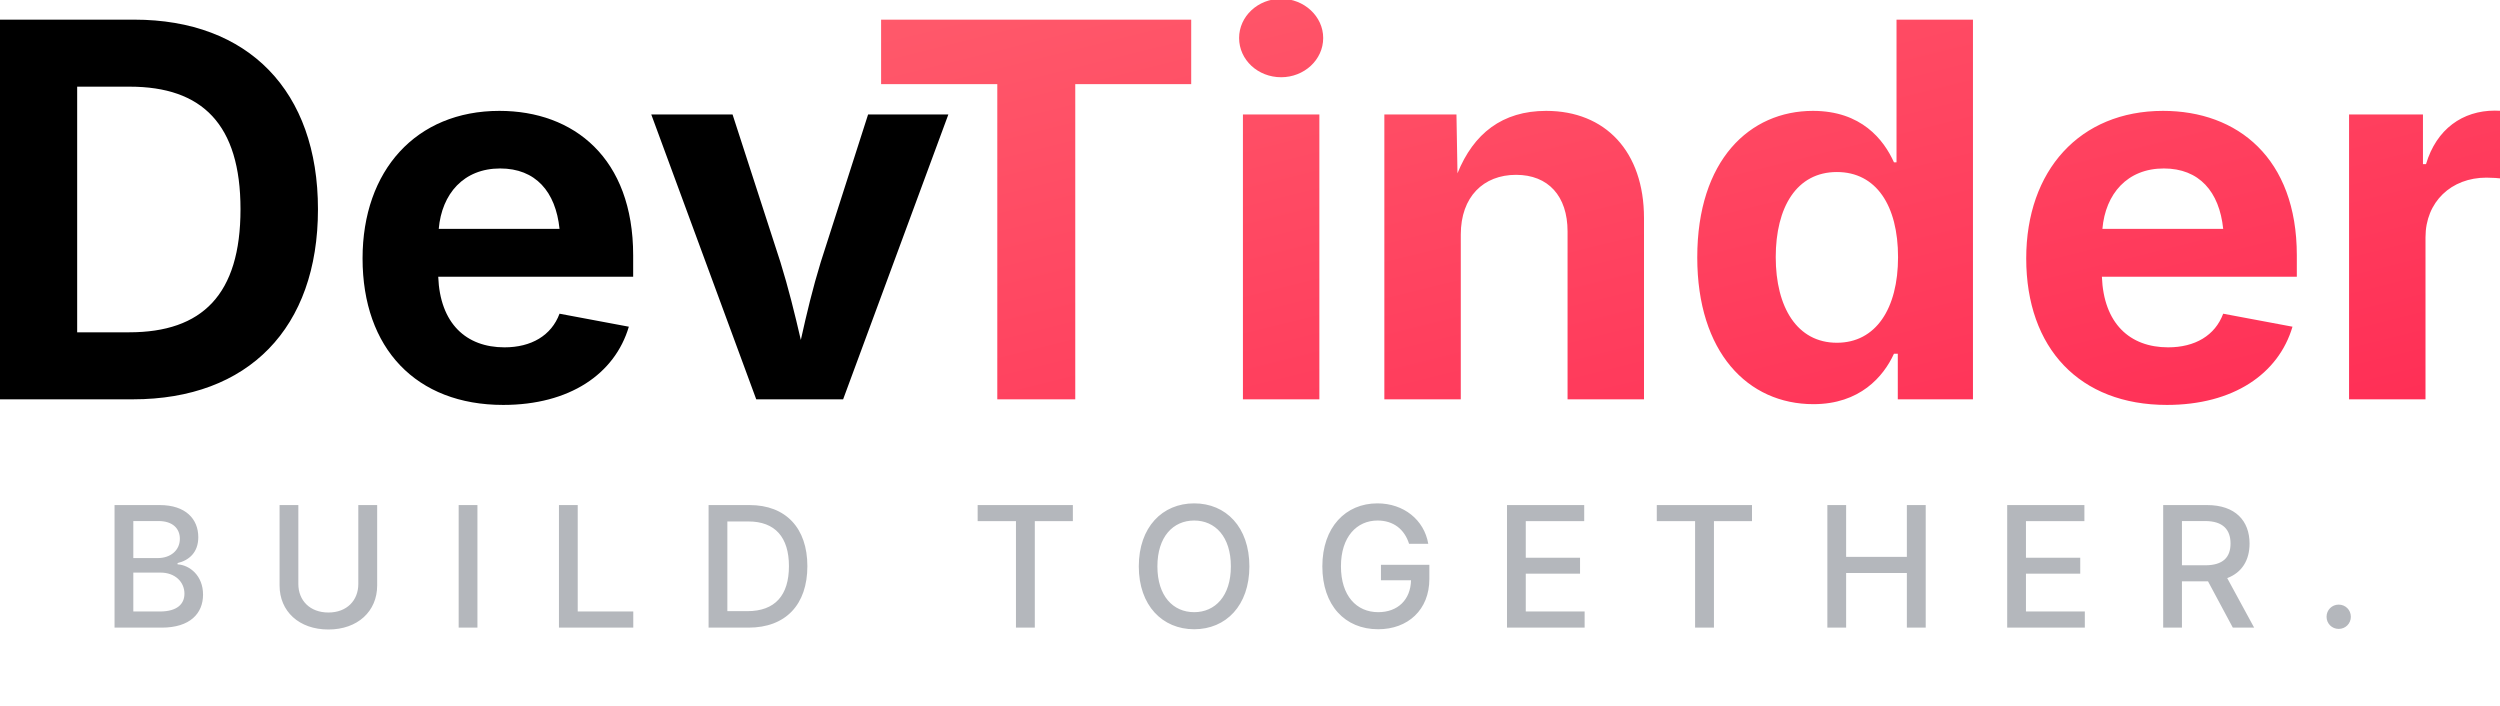
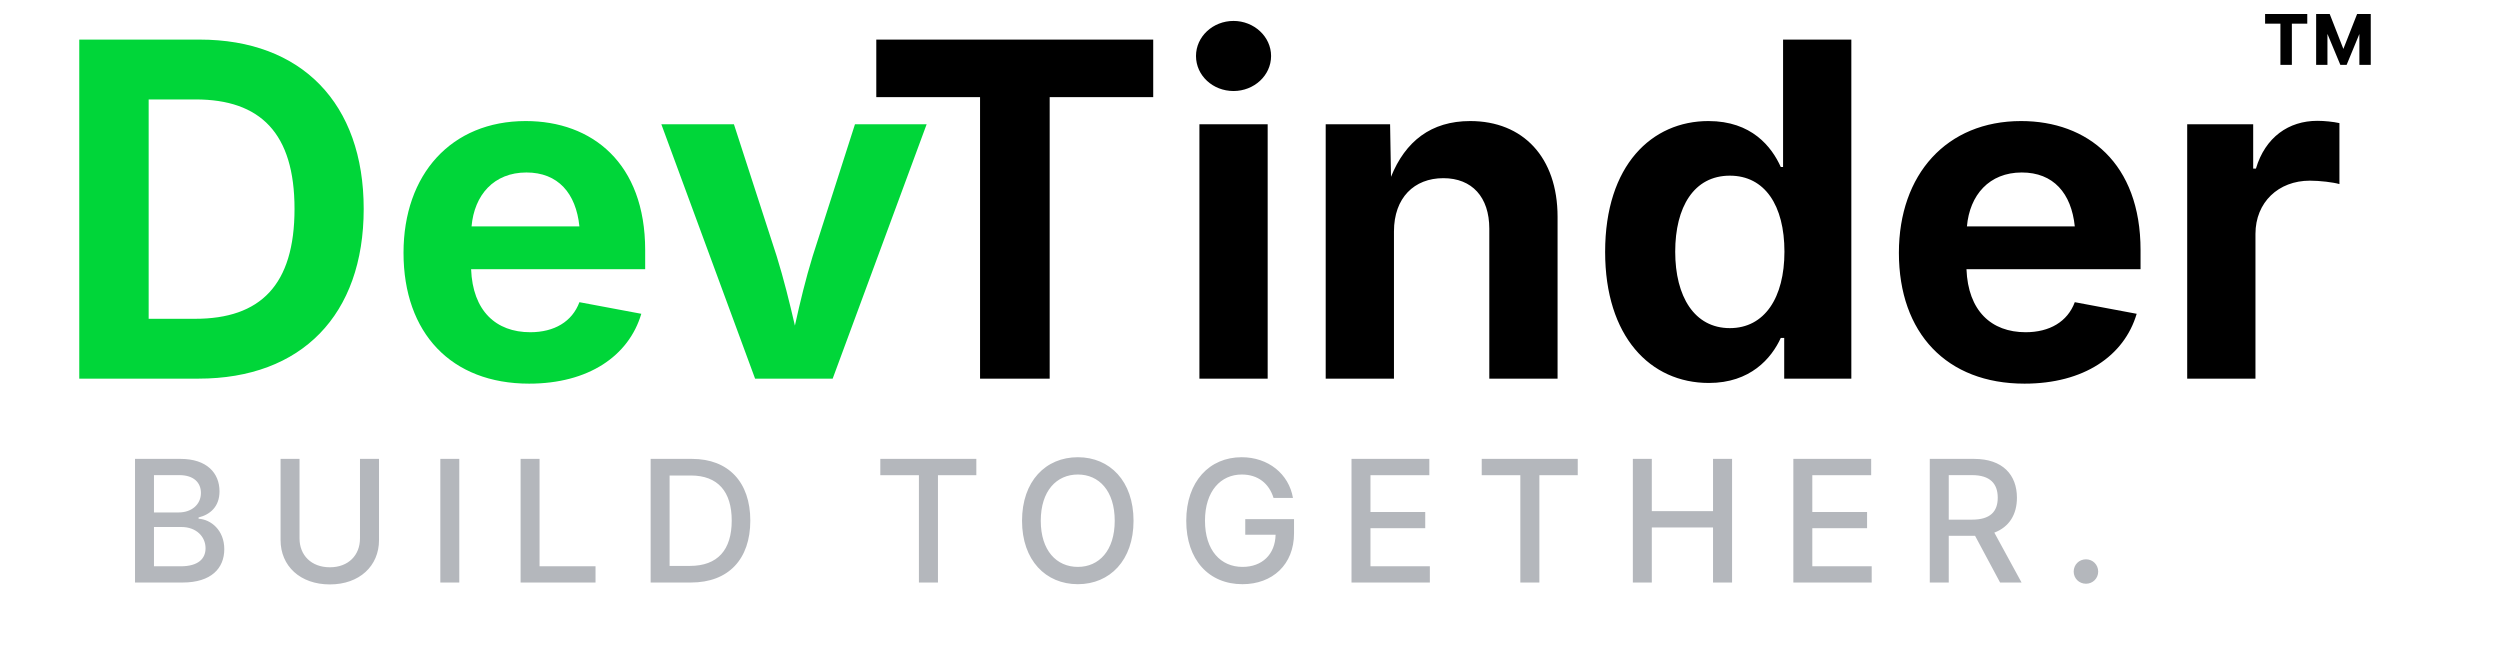
- <svg xmlns="http://www.w3.org/2000/svg" viewBox="46.429 44.541 459.9 129.836" style="max-height: 500px" width="459.9" height="129.836">
-   <defs>
-     <linearGradient y2="100%" x2="100%" y1="0%" x1="0%" id="accent">
-       <stop stop-color="#ff5a6b" offset="0%" />
-       <stop stop-color="#ff2d55" offset="100%" />
-     </linearGradient>
-   </defs>
-   <text fill="currentColor" font-weight="700" font-size="96" font-family="Inter, SF Pro Display, Helvetica, Arial, sans-serif" y="118" x="40">
-     Dev
-   </text>
-   <text fill="url(#accent)" font-weight="700" font-size="96" font-family="Inter, SF Pro Display, Helvetica, Arial, sans-serif" y="118" x="205">
-     Tinder
-   </text>
-   <text fill="#b4b7bc" letter-spacing="10" font-weight="500" font-size="31" font-family="Inter, SF Pro Display, Helvetica, Arial, sans-serif" y="160" x="65    ">
-     BUILD TOGETHER.
-   </text>
+ <svg xmlns="http://www.w3.org/2000/svg" viewBox="30 40 515 135" width="515" height="135">
+   <text x="40" y="118" fill="#00D639" font-family="Inter, SF Pro Display, Helvetica, Arial, sans-serif" font-size="96" font-weight="700">Dev</text>
+   <text x="207" y="118" fill="currentColor" font-family="Inter, SF Pro Display, Helvetica, Arial, sans-serif" font-size="96" font-weight="700">Tinder</text>
+   <text x="495" y="72" fill="currentColor" font-family="Inter, SF Pro Display, Helvetica, Arial, sans-serif" font-size="40" font-weight="600">™</text>
+   <text x="55" y="160" fill="#B4B7BC" font-family="Inter, SF Pro Display, Helvetica, Arial, sans-serif" font-size="35" font-weight="500" letter-spacing="7">BUILD TOGETHER.</text>
</svg>
